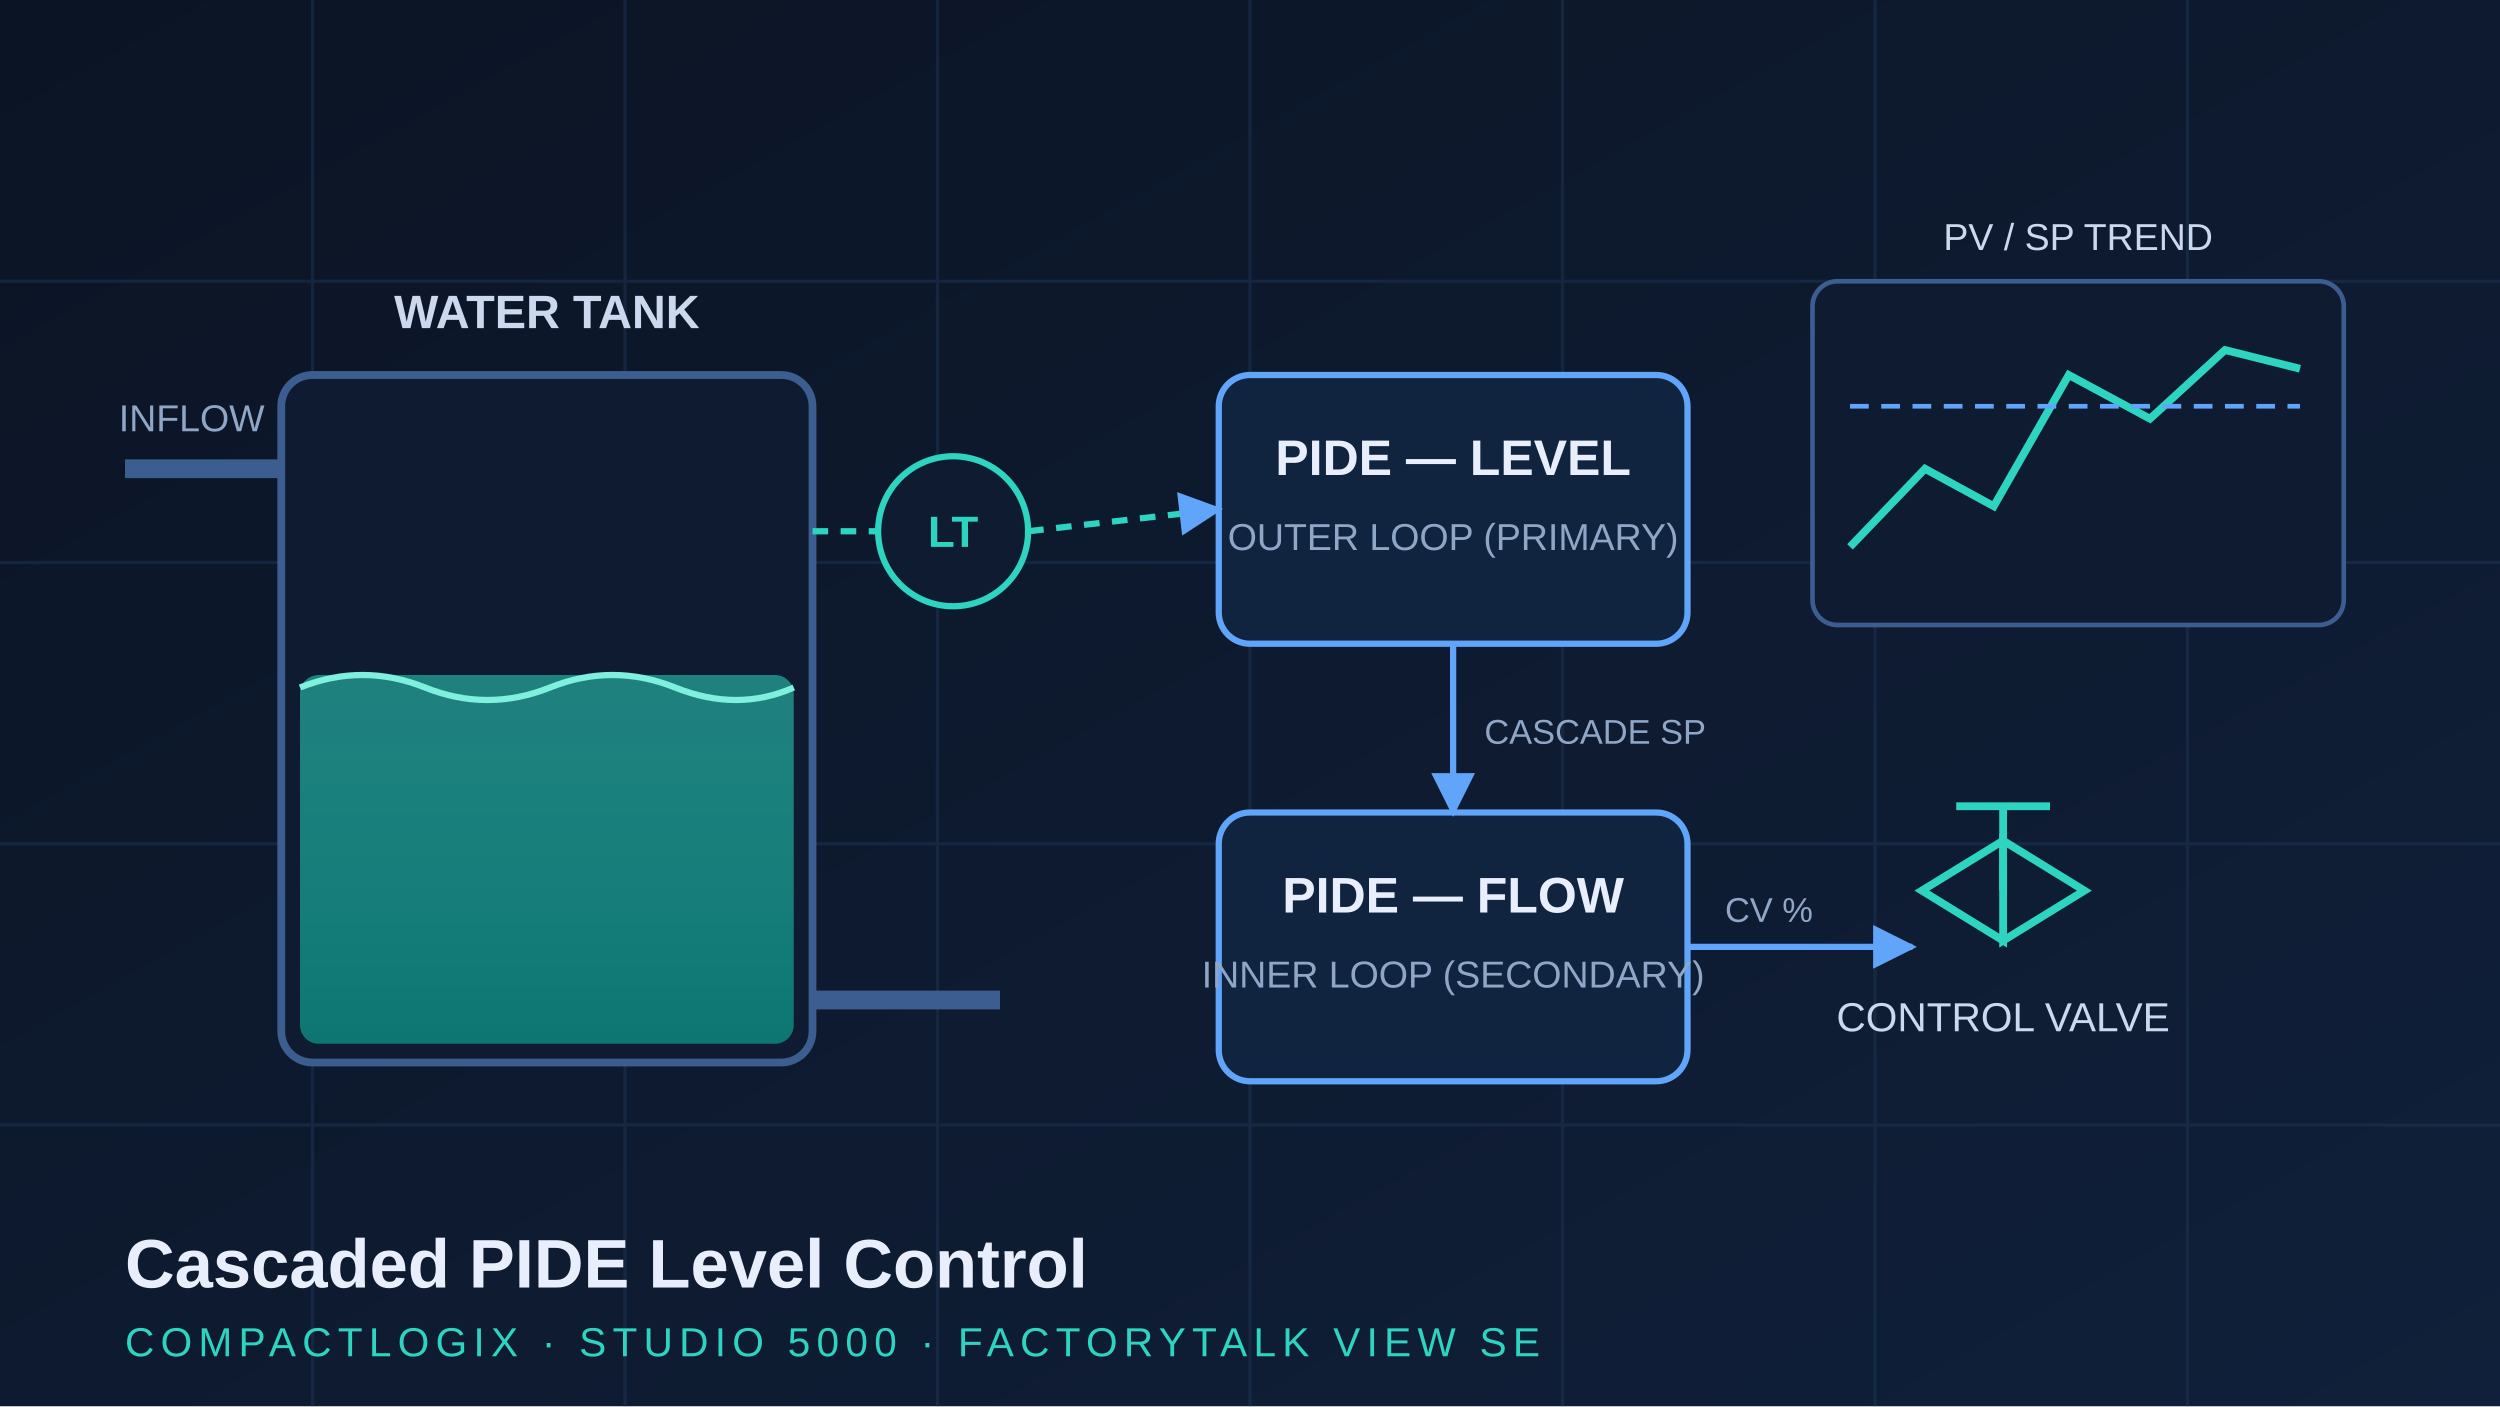
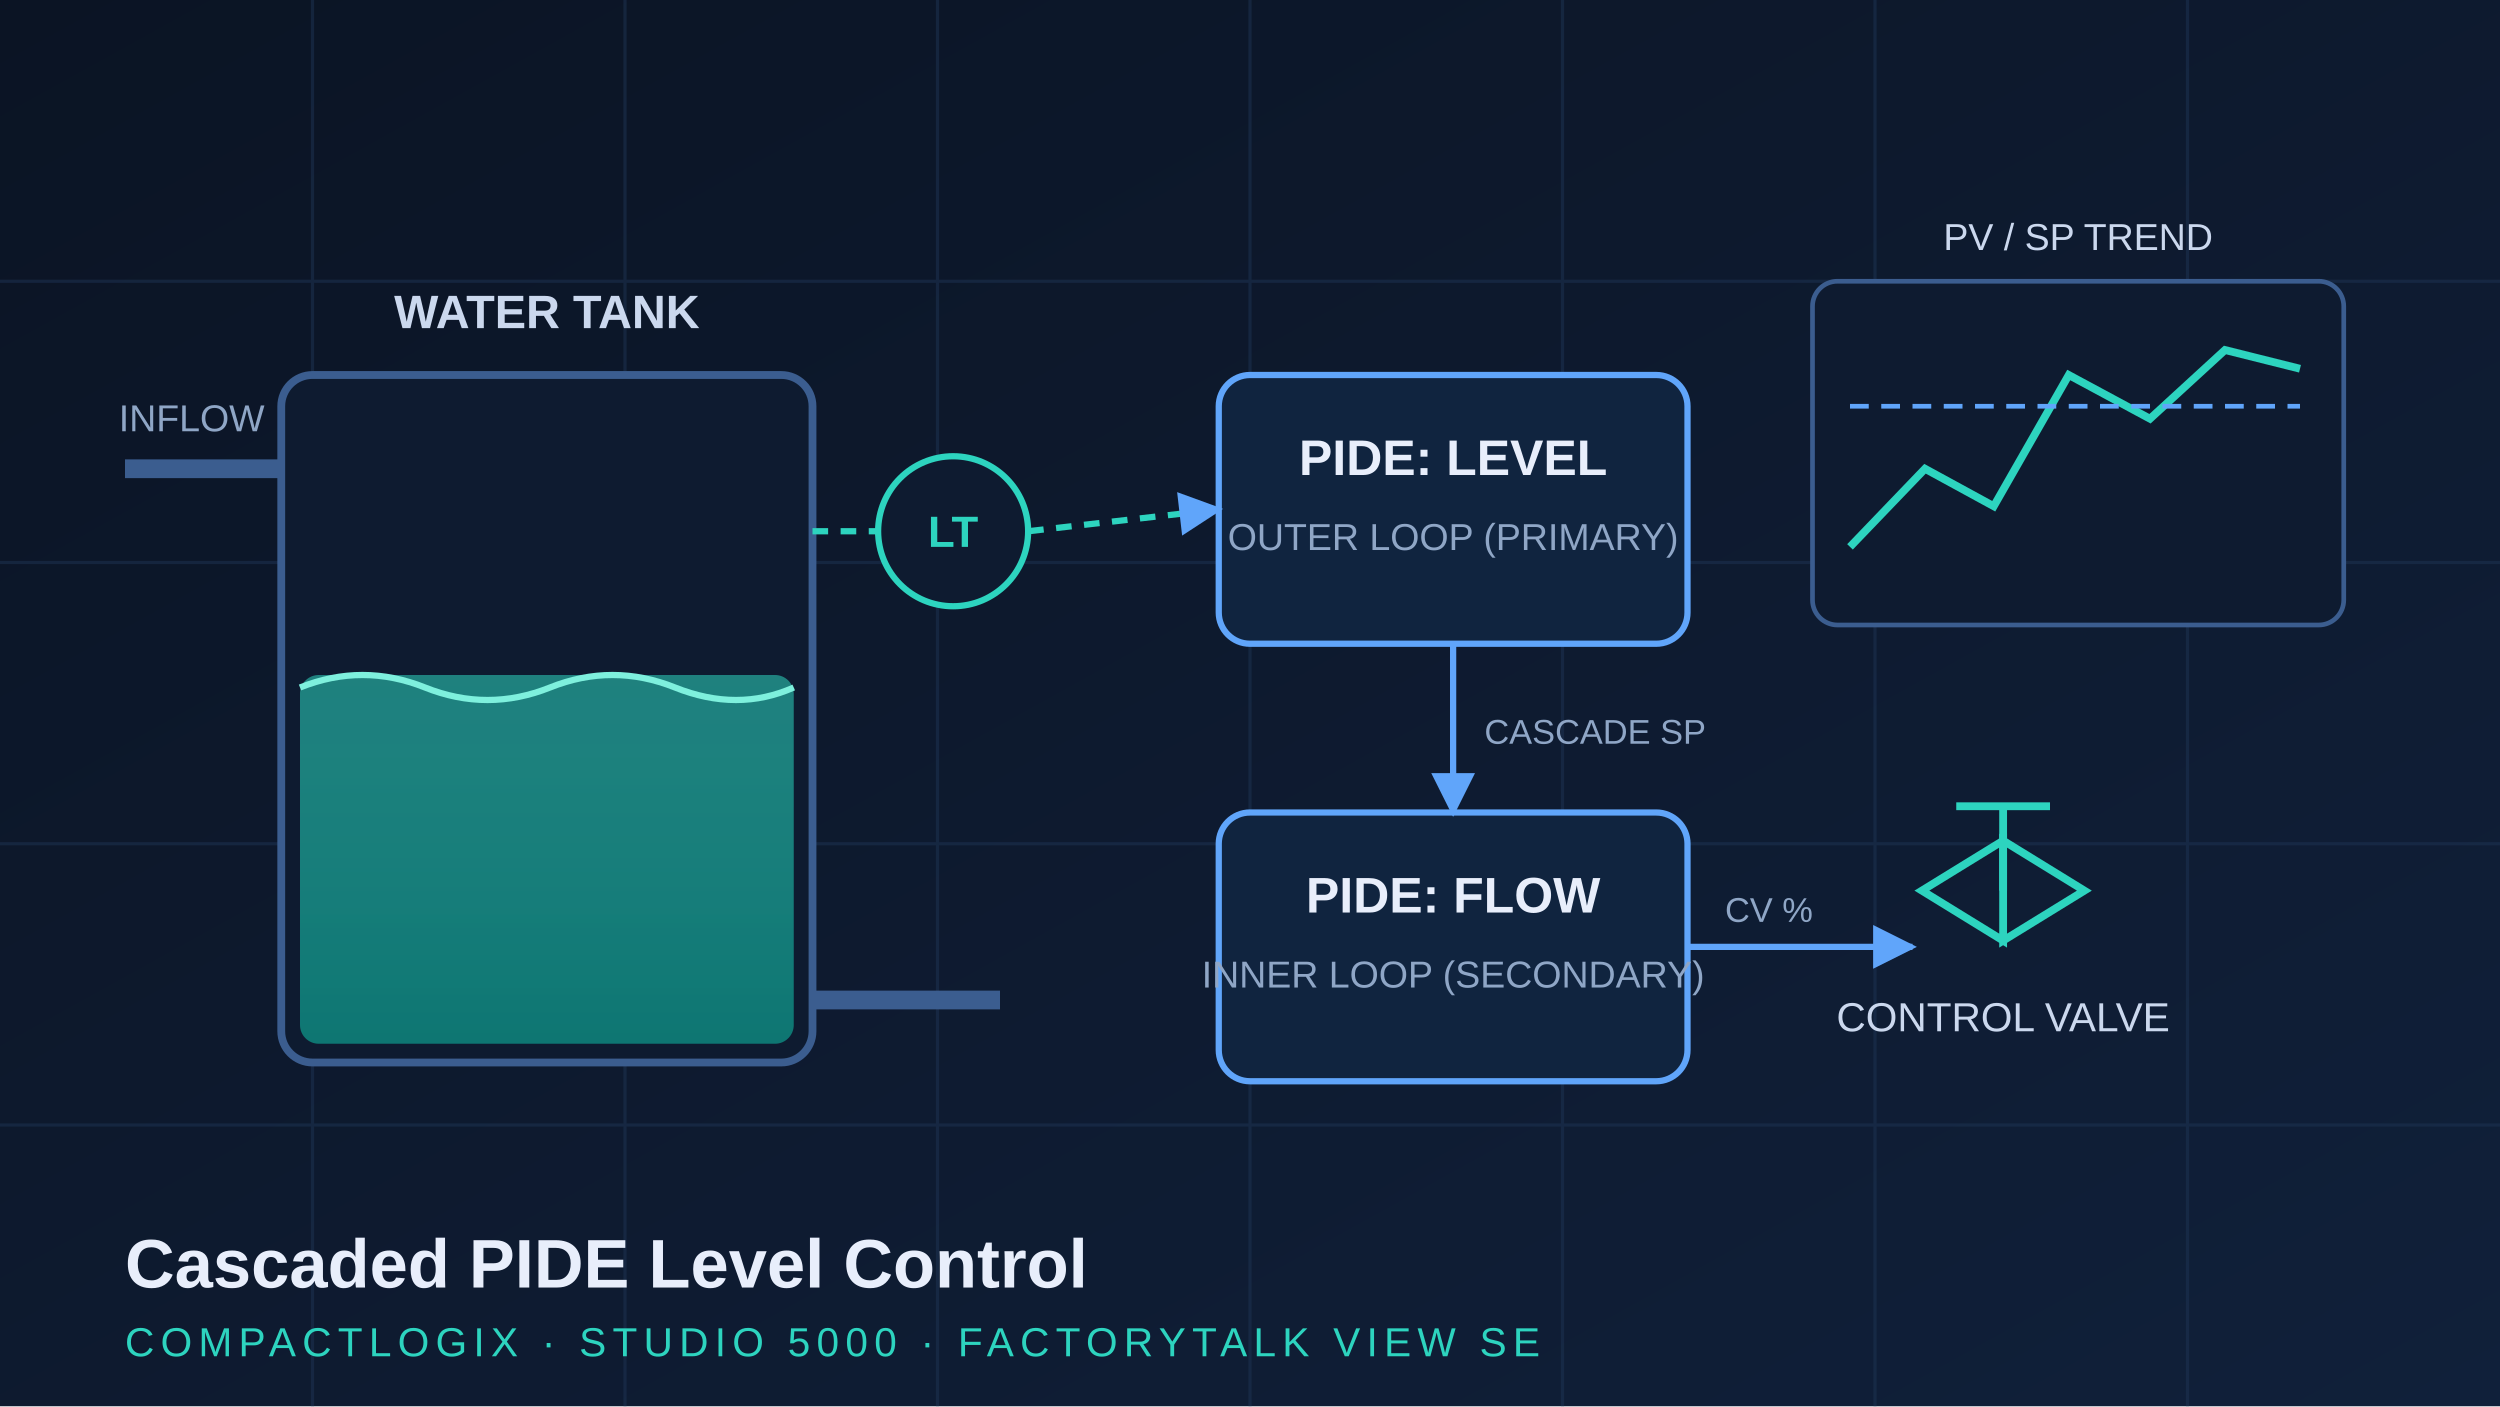
<svg xmlns="http://www.w3.org/2000/svg" viewBox="0 0 800 450" font-family="'Segoe UI', Arial, sans-serif">
  <defs>
    <linearGradient id="bg" x1="0" y1="0" x2="1" y2="1">
      <stop offset="0" stop-color="#0b1424" />
      <stop offset="1" stop-color="#10203a" />
    </linearGradient>
    <linearGradient id="water" x1="0" y1="0" x2="0" y2="1">
      <stop offset="0" stop-color="#2dd4bf" stop-opacity="0.55" />
      <stop offset="1" stop-color="#0d9488" stop-opacity="0.75" />
    </linearGradient>
    <marker id="arr" viewBox="0 0 10 10" refX="9" refY="5" markerWidth="7" markerHeight="7" orient="auto-start-reverse">
      <path d="M0 0 L10 5 L0 10 z" fill="#60a5fa" />
    </marker>
  </defs>
  <rect width="800" height="450" fill="url(#bg)" />
  <g stroke="#1d3354" stroke-width="1" opacity="0.5">
    <path d="M0 90 H800 M0 180 H800 M0 270 H800 M0 360 H800" />
    <path d="M100 0 V450 M200 0 V450 M300 0 V450 M400 0 V450 M500 0 V450 M600 0 V450 M700 0 V450" />
  </g>
  <g>
    <rect x="90" y="120" width="170" height="220" rx="10" fill="#0e1b30" stroke="#3b5d8f" stroke-width="2.5" />
    <rect x="96" y="216" width="158" height="118" rx="6" fill="url(#water)" />
    <path d="M96 220 q20 -8 40 0 t40 0 t40 0 t38 0" stroke="#7ef0dd" stroke-width="2" fill="none" />
    <text x="175" y="105" fill="#cbd8ee" font-size="15" text-anchor="middle" font-weight="600">WATER TANK</text>
    <path d="M40 150 H90" stroke="#3b5d8f" stroke-width="6" />
    <text x="38" y="138" fill="#8fa6c6" font-size="12">INFLOW</text>
    <path d="M260 320 H320" stroke="#3b5d8f" stroke-width="6" />
  </g>
  <circle cx="305" cy="170" r="24" fill="#0e1b30" stroke="#2dd4bf" stroke-width="2" />
  <text x="305" y="175" fill="#2dd4bf" font-size="14" text-anchor="middle" font-weight="700">LT</text>
  <path d="M260 170 H281" stroke="#2dd4bf" stroke-width="2" stroke-dasharray="5 4" />
  <rect x="390" y="120" width="150" height="86" rx="10" fill="#10243f" stroke="#60a5fa" stroke-width="2" />
-   <text x="465" y="152" fill="#e8eefb" font-size="16" text-anchor="middle" font-weight="700">PIDE — LEVEL</text>
+   <text x="465" y="152" fill="#e8eefb" font-size="16" text-anchor="middle" font-weight="700">PIDE: LEVEL</text>
  <text x="465" y="176" fill="#8fa6c6" font-size="12" text-anchor="middle">OUTER LOOP (PRIMARY)</text>
  <path d="M329 170 L390 163" stroke="#2dd4bf" stroke-width="2" stroke-dasharray="5 4" marker-end="url(#arr)" />
  <rect x="390" y="260" width="150" height="86" rx="10" fill="#10243f" stroke="#60a5fa" stroke-width="2" />
-   <text x="465" y="292" fill="#e8eefb" font-size="16" text-anchor="middle" font-weight="700">PIDE — FLOW</text>
+   <text x="465" y="292" fill="#e8eefb" font-size="16" text-anchor="middle" font-weight="700">PIDE: FLOW</text>
  <text x="465" y="316" fill="#8fa6c6" font-size="12" text-anchor="middle">INNER LOOP (SECONDARY)</text>
  <path d="M465 206 V260" stroke="#60a5fa" stroke-width="2" marker-end="url(#arr)" />
  <text x="475" y="238" fill="#8fa6c6" font-size="11">CASCADE SP</text>
  <g>
    <path d="M615 285 l26 16 v-32 z M667 285 l-26 16 v-32 z" fill="none" stroke="#2dd4bf" stroke-width="2.5" />
    <path d="M641 285 V258" stroke="#2dd4bf" stroke-width="2.5" />
    <path d="M626 258 H656" stroke="#2dd4bf" stroke-width="2.5" />
    <text x="641" y="330" fill="#cbd8ee" font-size="13" text-anchor="middle">CONTROL VALVE</text>
    <path d="M540 303 H612" stroke="#60a5fa" stroke-width="2" marker-end="url(#arr)" />
    <text x="552" y="295" fill="#8fa6c6" font-size="11">CV %</text>
  </g>
  <g>
    <rect x="580" y="90" width="170" height="110" rx="8" fill="#0e1b30" stroke="#3b5d8f" stroke-width="1.5" />
    <path d="M592 175 L616 150 L638 162 L662 120 L688 134 L712 112 L736 118" stroke="#2dd4bf" stroke-width="2.5" fill="none" />
    <path d="M592 130 H736" stroke="#60a5fa" stroke-width="1.5" stroke-dasharray="6 4" />
    <text x="665" y="80" fill="#cbd8ee" font-size="12" text-anchor="middle">PV / SP TREND</text>
  </g>
  <text x="40" y="412" fill="#e8eefb" font-size="22" font-weight="700">Cascaded PIDE Level Control</text>
  <text x="40" y="434" fill="#2dd4bf" font-size="13" letter-spacing="2">COMPACTLOGIX · STUDIO 5000 · FACTORYTALK VIEW SE</text>
</svg>
